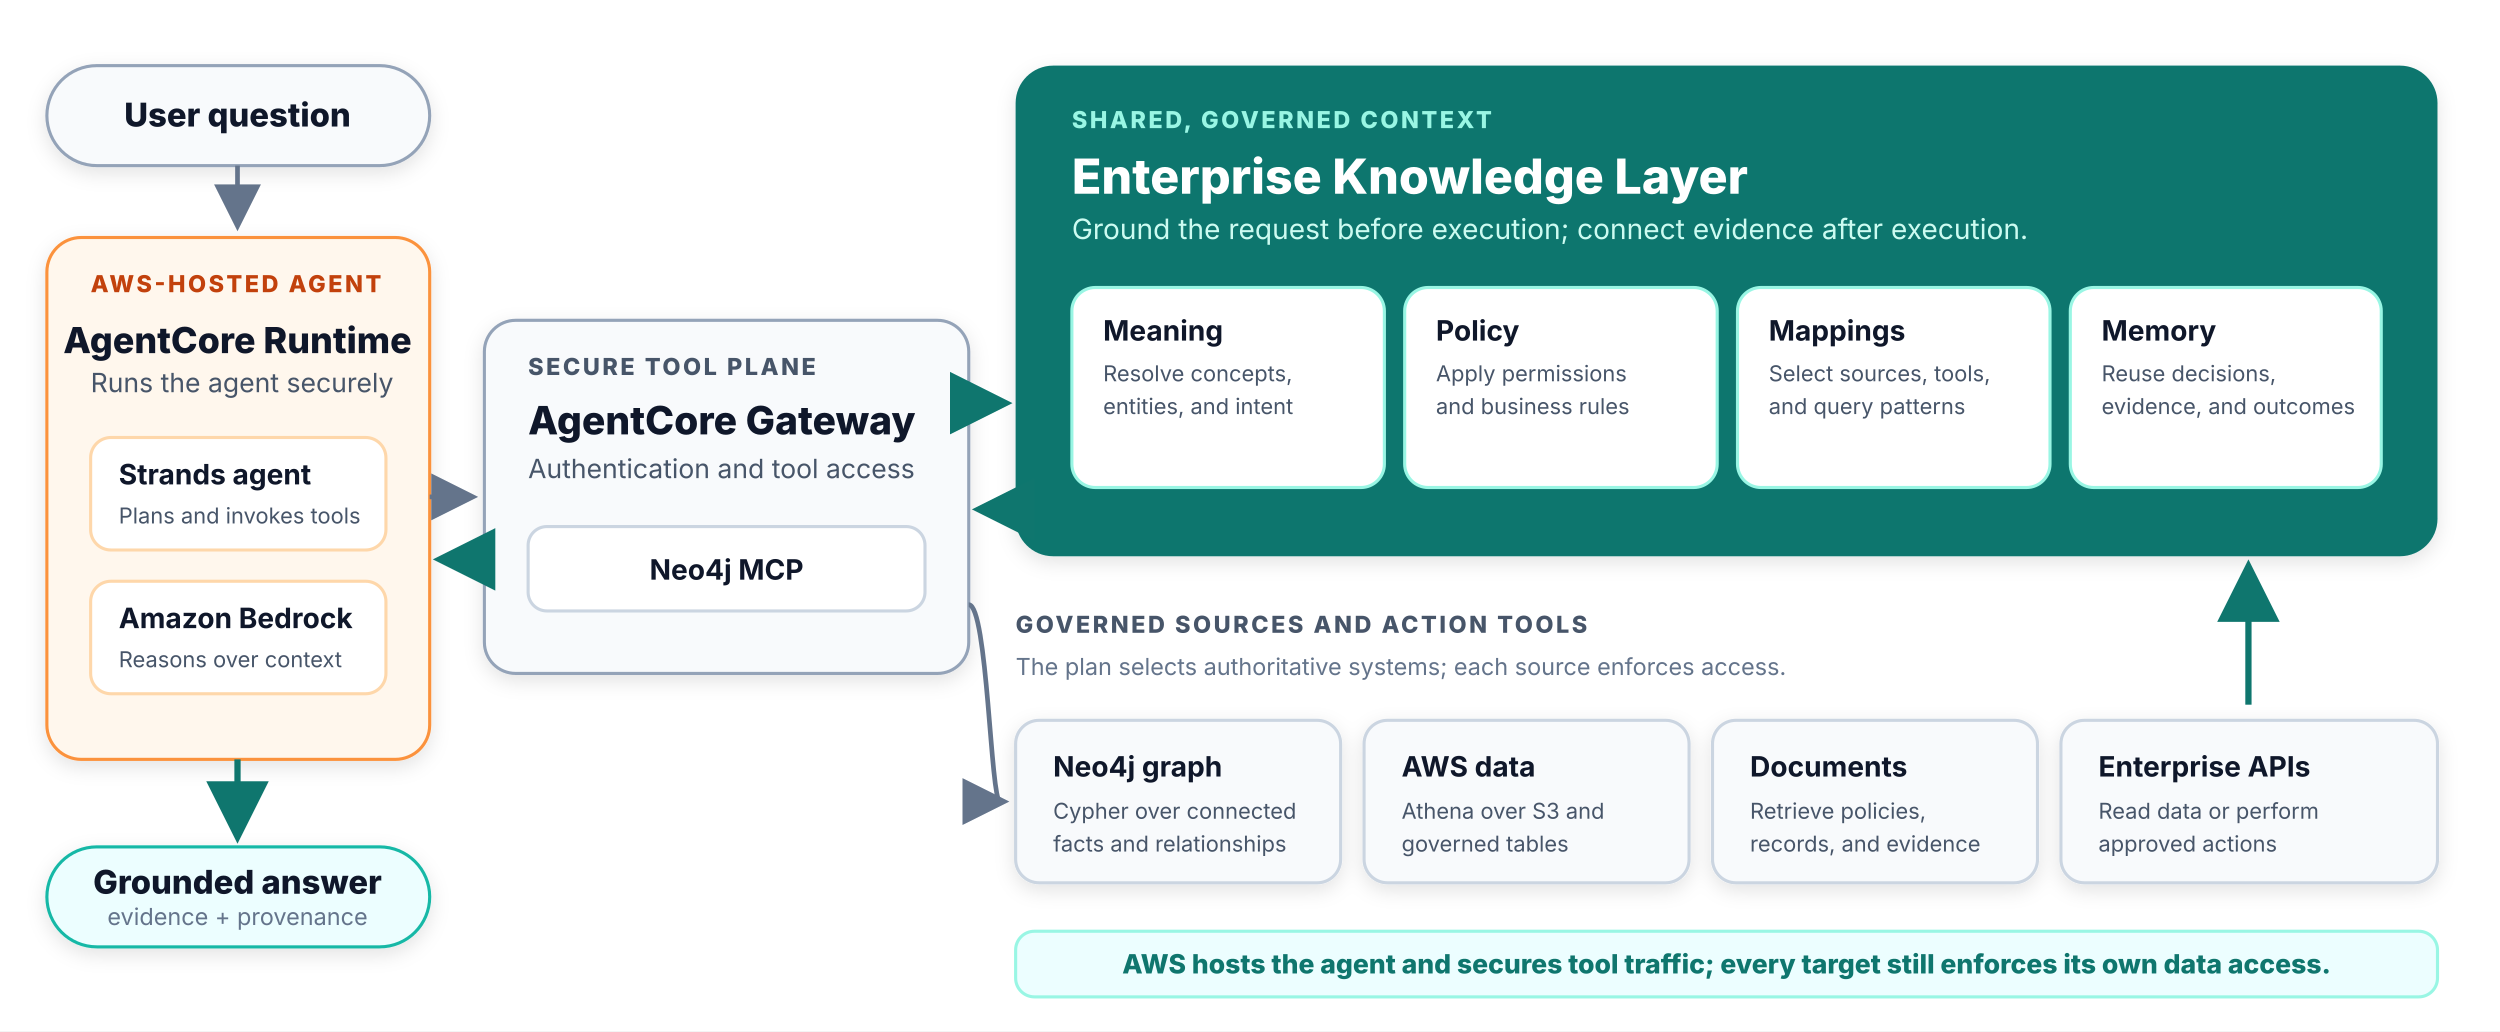
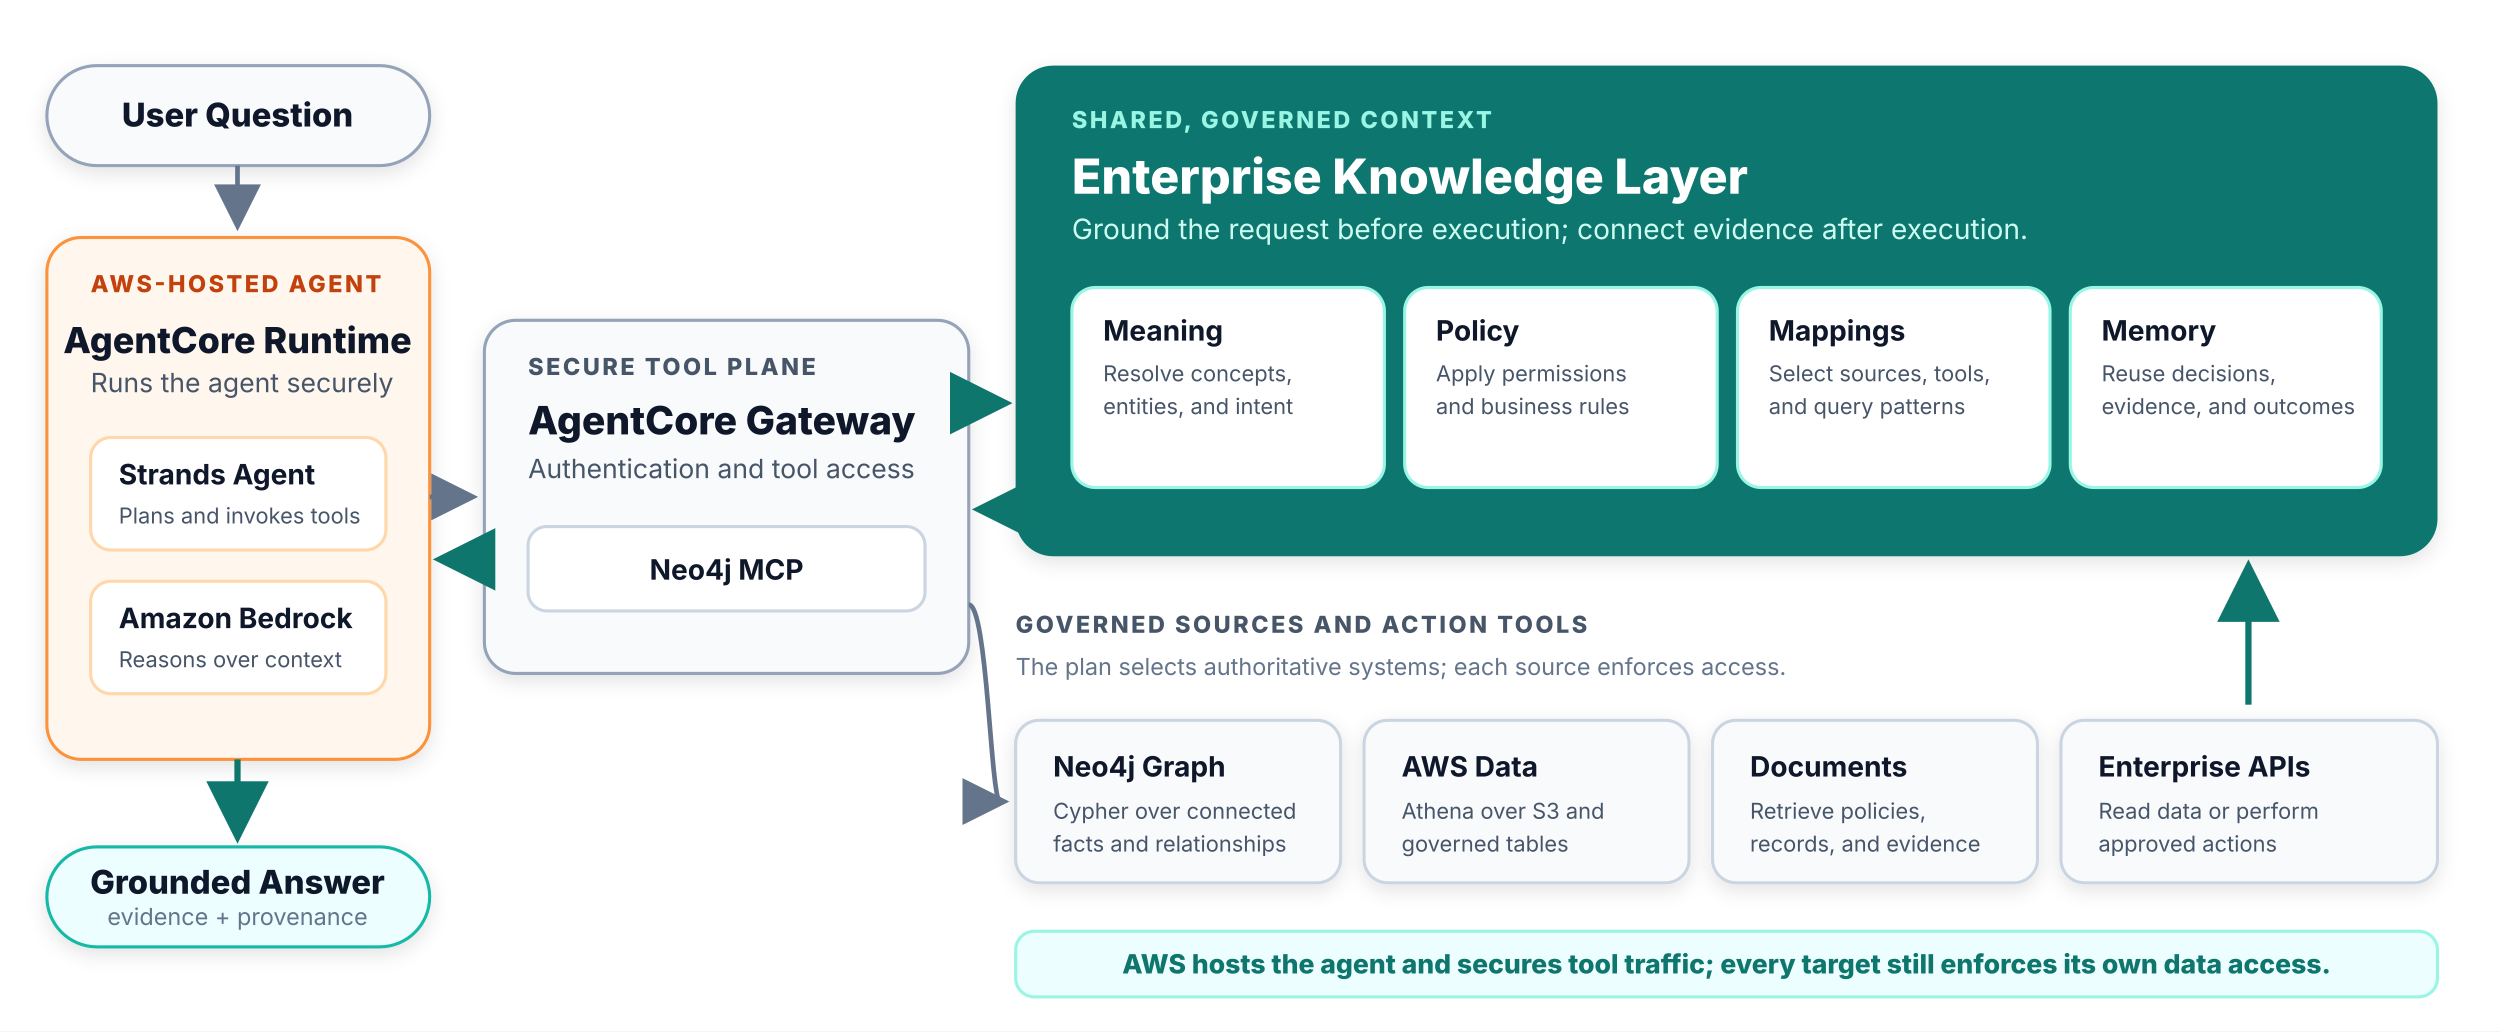
<svg xmlns="http://www.w3.org/2000/svg" width="1600" height="660" viewBox="0 0 1600 660" role="img" aria-labelledby="title description">
  <defs>
    <filter id="shadow" x="-12%" y="-18%" width="124%" height="145%">
      <feDropShadow dx="0" dy="4" stdDeviation="6" flood-color="#0f172a" flood-opacity="0.11" />
    </filter>
    <marker id="arrow-slate" markerWidth="10" markerHeight="10" refX="8" refY="5" orient="auto" markerUnits="strokeWidth">
      <path d="M0 0 10 5 0 10Z" fill="#64748b" />
    </marker>
    <marker id="arrow-teal" markerWidth="10" markerHeight="10" refX="8" refY="5" orient="auto" markerUnits="strokeWidth">
      <path d="M0 0 10 5 0 10Z" fill="#0f766e" />
    </marker>
    <style>
      text { font-family: Inter, ui-sans-serif, system-ui, -apple-system, BlinkMacSystemFont, "Segoe UI", sans-serif; }
      .eyebrow { font-size: 15px; font-weight: 800; letter-spacing: 1.6px; }
      .title { fill: #0f172a; font-size: 25px; font-weight: 760; }
      .pill-title { fill: #0f172a; font-size: 21px; font-weight: 760; }
      .runtime-title { fill: #0f172a; font-size: 23px; font-weight: 760; text-anchor: middle; }
      .copy { fill: #475569; font-size: 17px; }
      .small { fill: #64748b; font-size: 15px; }
      .chip-title { fill: #0f172a; font-size: 18px; font-weight: 750; }
      .chip-copy { fill: #475569; font-size: 14px; }
      .flow { fill: none; stroke: #64748b; stroke-width: 3; marker-end: url(#arrow-slate); }
      .flow-teal { fill: none; stroke: #0f766e; stroke-width: 4; marker-end: url(#arrow-teal); }
    </style>
  </defs>
  <rect width="1600" height="660" fill="#ffffff" />
  <g filter="url(#shadow)">
    <rect x="30" y="42" width="245" height="64" rx="32" fill="#f8fafc" stroke="#94a3b8" stroke-width="2" />
    <rect x="30" y="542" width="245" height="64" rx="32" fill="#ecfeff" stroke="#14b8a6" stroke-width="2" />
  </g>
-   <text x="152" y="81" text-anchor="middle" class="pill-title">User question</text>
-   <text x="152" y="572" text-anchor="middle" class="pill-title">Grounded answer</text>
+   <text x="152" y="81" text-anchor="middle" class="pill-title">User Question</text>
+   <text x="152" y="572" text-anchor="middle" class="pill-title">Grounded Answer</text>
  <text x="152" y="592" text-anchor="middle" class="small">evidence + provenance</text>
  <g filter="url(#shadow)">
    <rect x="30" y="152" width="245" height="334" rx="22" fill="#fff7ed" stroke="#fb923c" stroke-width="2" />
  </g>
  <text x="58" y="187" class="eyebrow" fill="#c2410c">AWS-HOSTED AGENT</text>
  <text x="152" y="226" class="runtime-title">AgentCore Runtime</text>
  <text x="58" y="251" class="copy">Runs the agent securely</text>
  <rect x="58" y="280" width="189" height="72" rx="13" fill="#ffffff" stroke="#fed7aa" stroke-width="2" />
-   <text x="76" y="310" class="chip-title">Strands agent</text>
+   <text x="76" y="310" class="chip-title">Strands Agent</text>
  <text x="76" y="335" class="chip-copy">Plans and invokes tools</text>
  <rect x="58" y="372" width="189" height="72" rx="13" fill="#ffffff" stroke="#fed7aa" stroke-width="2" />
  <text x="76" y="402" class="chip-title">Amazon Bedrock</text>
  <text x="76" y="427" class="chip-copy">Reasons over context</text>
  <path class="flow" d="M152 106V142" />
  <path class="flow-teal" d="M152 486V532" />
  <g filter="url(#shadow)">
    <rect x="310" y="205" width="310" height="226" rx="20" fill="#f8fafc" stroke="#94a3b8" stroke-width="2" />
  </g>
  <text x="338" y="240" class="eyebrow" fill="#475569">SECURE TOOL PLANE</text>
  <text x="338" y="278" class="title">AgentCore Gateway</text>
  <text x="338" y="306" class="copy">Authentication and tool access</text>
  <rect x="338" y="337" width="254" height="54" rx="12" fill="#ffffff" stroke="#cbd5e1" stroke-width="2" />
  <text x="465" y="371" text-anchor="middle" class="chip-title">Neo4j MCP</text>
  <path class="flow" d="M275 318H300" />
  <g filter="url(#shadow)">
    <rect x="650" y="42" width="910" height="314" rx="24" fill="#0f766e" />
  </g>
  <text x="686" y="82" class="eyebrow" fill="#99f6e4">SHARED, GOVERNED CONTEXT</text>
  <text x="686" y="124" fill="#ffffff" font-size="31" font-weight="780">Enterprise Knowledge Layer</text>
  <text x="686" y="153" fill="#ccfbf1" font-size="18">Ground the request before execution; connect evidence after execution.</text>
  <g>
    <rect x="686" y="184" width="200" height="128" rx="15" fill="#ffffff" stroke="#99f6e4" stroke-width="2" />
    <rect x="899" y="184" width="200" height="128" rx="15" fill="#ffffff" stroke="#99f6e4" stroke-width="2" />
    <rect x="1112" y="184" width="200" height="128" rx="15" fill="#ffffff" stroke="#99f6e4" stroke-width="2" />
    <rect x="1325" y="184" width="199" height="128" rx="15" fill="#ffffff" stroke="#99f6e4" stroke-width="2" />
  </g>
  <text x="706" y="218" class="chip-title">Meaning</text>
  <text x="706" y="244" class="chip-copy">Resolve concepts,</text>
  <text x="706" y="265" class="chip-copy">entities, and intent</text>
  <text x="919" y="218" class="chip-title">Policy</text>
  <text x="919" y="244" class="chip-copy">Apply permissions</text>
  <text x="919" y="265" class="chip-copy">and business rules</text>
  <text x="1132" y="218" class="chip-title">Mappings</text>
  <text x="1132" y="244" class="chip-copy">Select sources, tools,</text>
  <text x="1132" y="265" class="chip-copy">and query patterns</text>
  <text x="1345" y="218" class="chip-title">Memory</text>
  <text x="1345" y="244" class="chip-copy">Reuse decisions,</text>
  <text x="1345" y="265" class="chip-copy">evidence, and outcomes</text>
  <path class="flow-teal" d="M620 258H640" />
  <path class="flow-teal" d="M650 326H630" />
  <path class="flow-teal" d="M310 358H285" />
  <text x="650" y="405" class="eyebrow" fill="#475569">GOVERNED SOURCES AND ACTION TOOLS</text>
  <text x="650" y="432" class="small">The plan selects authoritative systems; each source enforces access.</text>
  <g filter="url(#shadow)">
    <rect x="650" y="461" width="208" height="104" rx="15" fill="#f8fafc" stroke="#cbd5e1" stroke-width="2" />
    <rect x="873" y="461" width="208" height="104" rx="15" fill="#f8fafc" stroke="#cbd5e1" stroke-width="2" />
    <rect x="1096" y="461" width="208" height="104" rx="15" fill="#f8fafc" stroke="#cbd5e1" stroke-width="2" />
    <rect x="1319" y="461" width="241" height="104" rx="15" fill="#f8fafc" stroke="#cbd5e1" stroke-width="2" />
  </g>
-   <text x="674" y="497" class="chip-title">Neo4j graph</text>
+   <text x="674" y="497" class="chip-title">Neo4j Graph</text>
  <text x="674" y="524" class="chip-copy">Cypher over connected</text>
  <text x="674" y="545" class="chip-copy">facts and relationships</text>
-   <text x="897" y="497" class="chip-title">AWS data</text>
+   <text x="897" y="497" class="chip-title">AWS Data</text>
  <text x="897" y="524" class="chip-copy">Athena over S3 and</text>
  <text x="897" y="545" class="chip-copy">governed tables</text>
  <text x="1120" y="497" class="chip-title">Documents</text>
  <text x="1120" y="524" class="chip-copy">Retrieve policies,</text>
  <text x="1120" y="545" class="chip-copy">records, and evidence</text>
  <text x="1343" y="497" class="chip-title">Enterprise APIs</text>
  <text x="1343" y="524" class="chip-copy">Read data or perform</text>
  <text x="1343" y="545" class="chip-copy">approved actions</text>
  <path class="flow" d="M620 387C632 387 634 513 640 513" />
  <path class="flow-teal" d="M1439 451V366" />
  <rect x="650" y="596" width="910" height="42" rx="12" fill="#ecfeff" stroke="#99f6e4" stroke-width="2" />
  <text x="1105" y="623" text-anchor="middle" fill="#0f766e" font-size="17" font-weight="760">AWS hosts the agent and secures tool traffic; every target still enforces its own data access.</text>
</svg>
